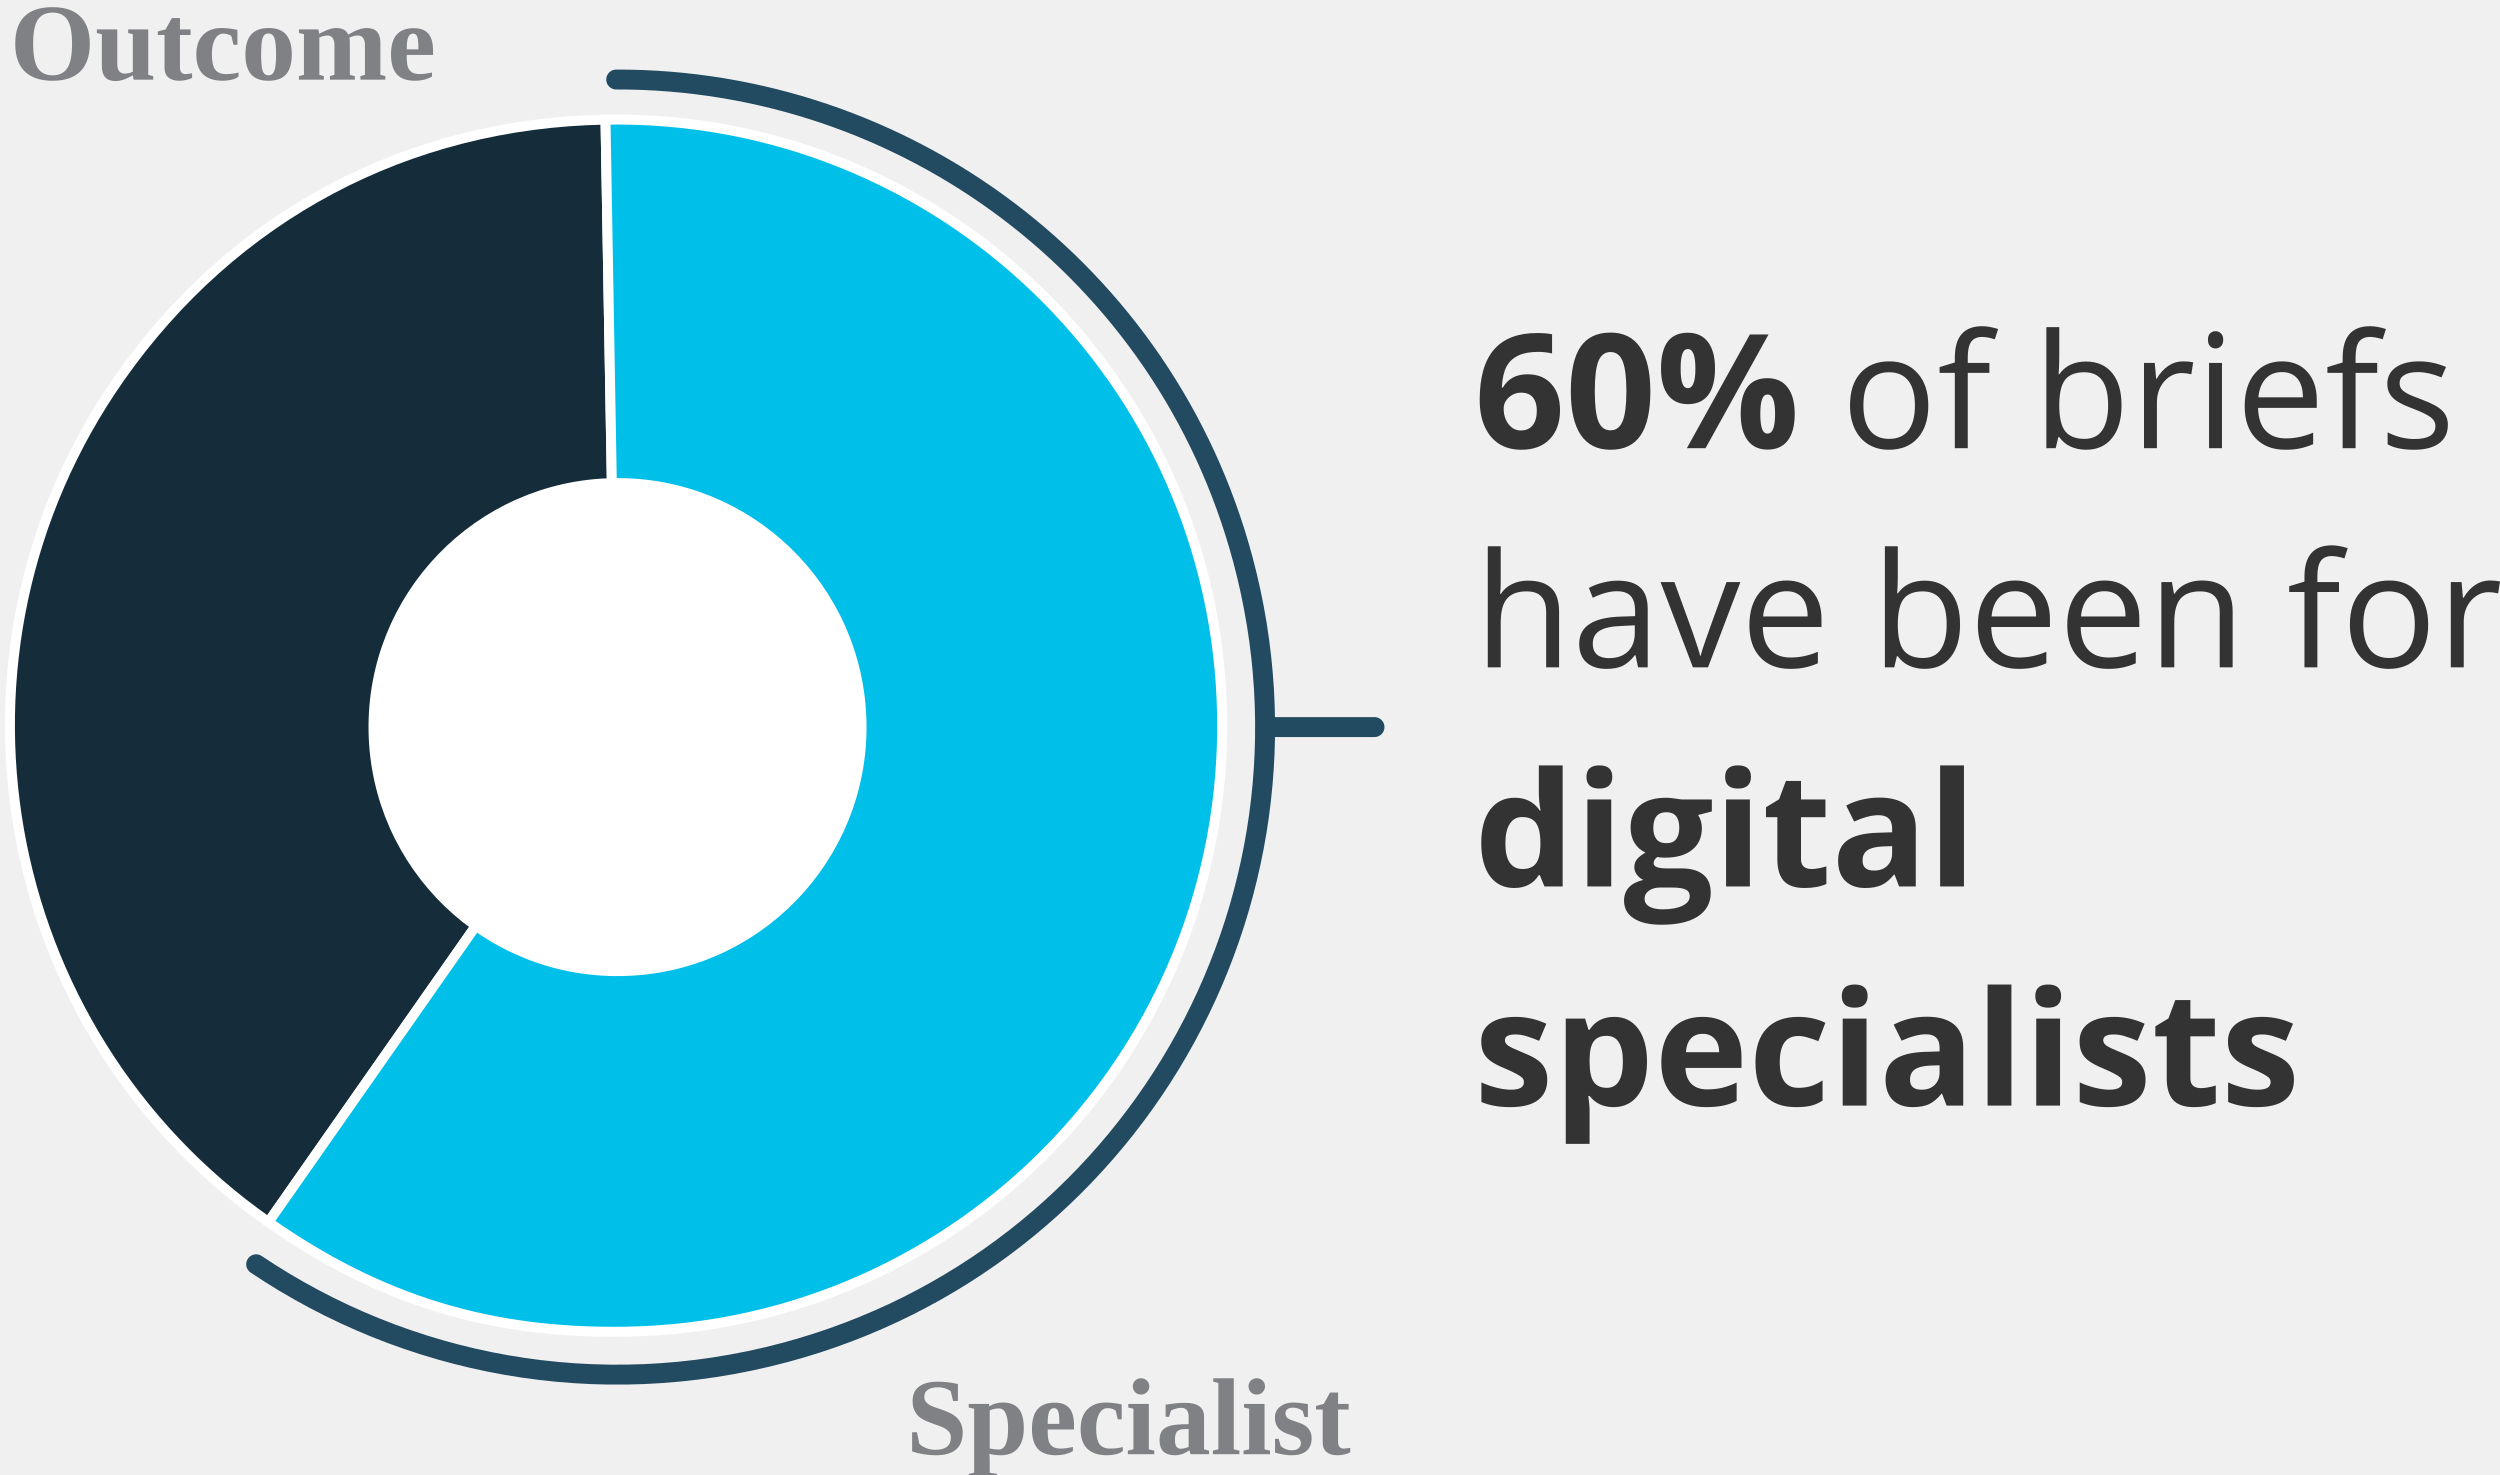
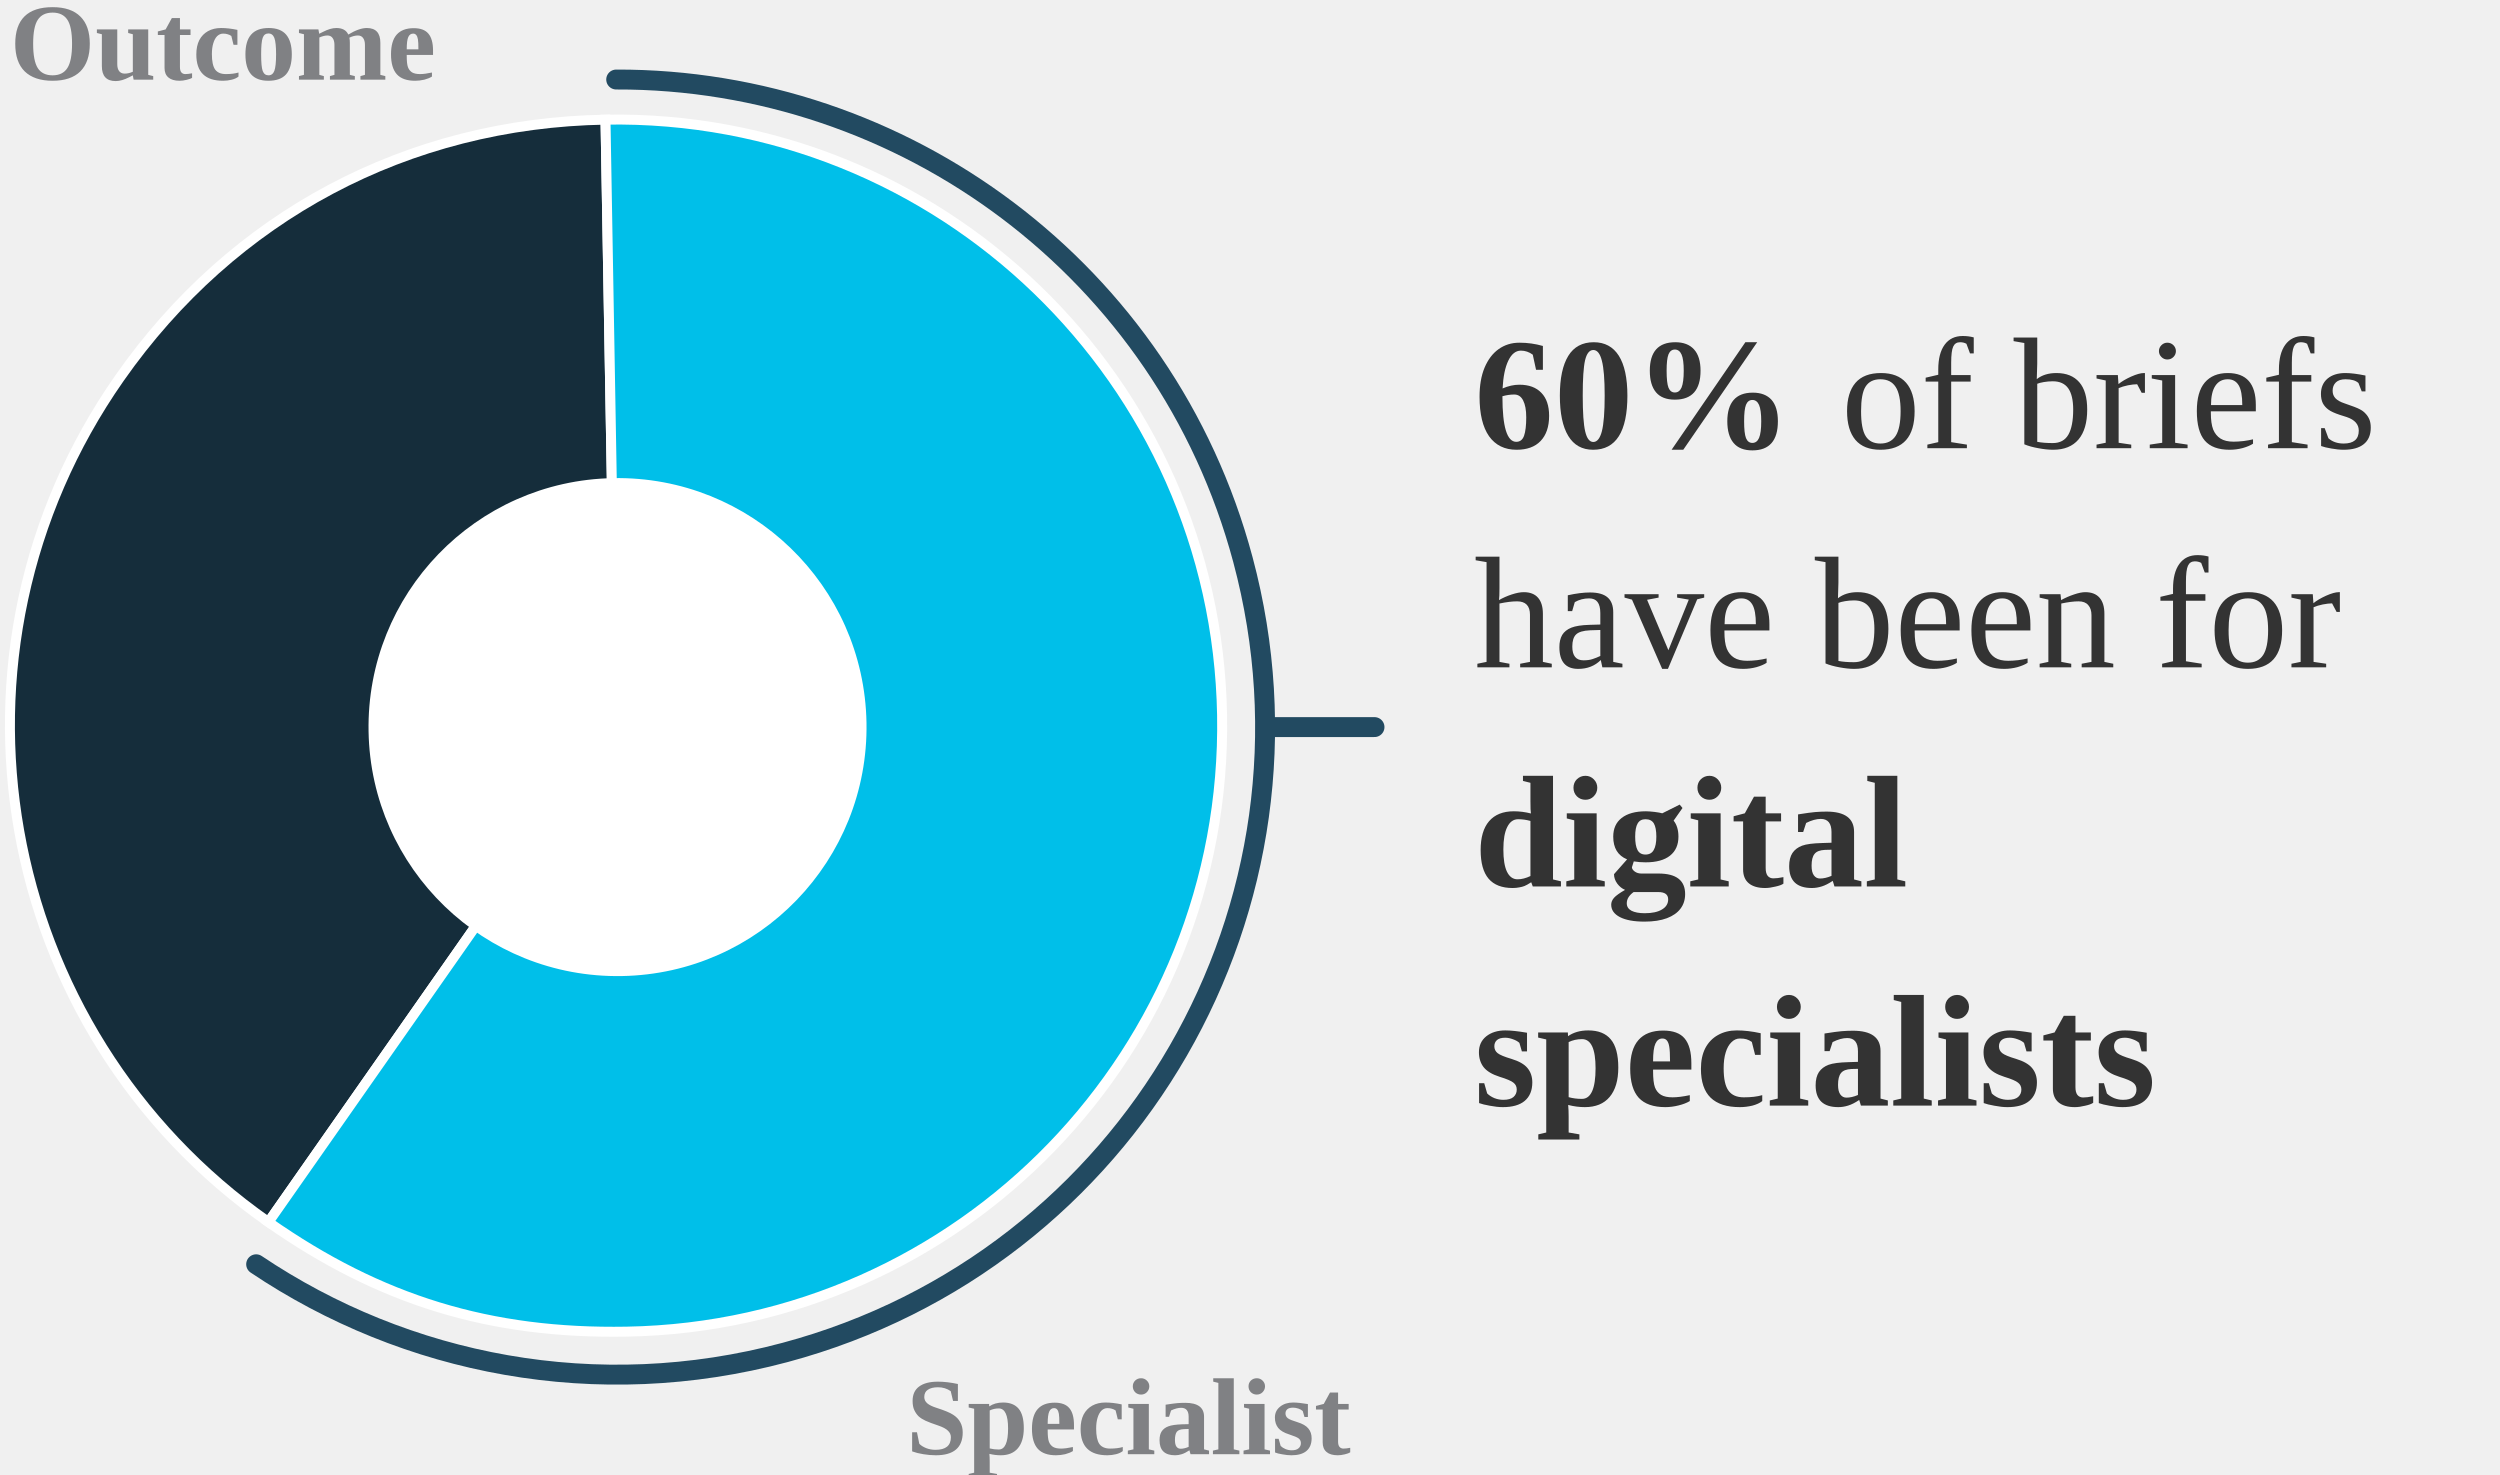
<svg xmlns="http://www.w3.org/2000/svg" width="251px" height="148px" viewBox="0 0 251 148" version="1.1">
  <defs />
  <g id="Jan-monthly-report-greater-than-768px" stroke="none" stroke-width="1" fill="none" fill-rule="evenodd" transform="translate(-737, -903)">
    <g id="56%-of-briefs-have-been-for-digital-specialists" transform="translate(738, 897)">
-       <text id="60%-of-briefs-have-b" font-family="OpenSans-Bold, Open Sans" font-size="16" font-weight="bold" line-spacing="22" fill="#333333">
+       <text id="60%-of-briefs-have-b" font-size="16" font-weight="bold" line-spacing="22" fill="#333333">
        <tspan x="147" y="51">60% </tspan>
-         <tspan x="183.836" y="51" font-family="OpenSans, Open Sans" font-weight="normal">of briefs </tspan>
-         <tspan x="147" y="73" font-family="OpenSans, Open Sans" font-weight="normal">have been for</tspan>
+         <tspan x="183.836" y="51" font-weight="normal">of briefs </tspan>
+         <tspan x="147" y="73" font-weight="normal">have been for</tspan>
        <tspan x="250.219" y="73"> </tspan>
        <tspan x="147" y="95">digital </tspan>
        <tspan x="147" y="117">specialists</tspan>
      </text>
      <g id="Group-2" stroke-width="1" fill-rule="evenodd" transform="translate(-3, 1)">
        <g id="Group-13" transform="translate(64, 78) scale(-1, 1) rotate(1) translate(-64, -78) translate(3, 17)">
          <g id="Group-12" transform="translate(61, 61) scale(-1, 1) translate(-61, -61) " stroke="#FFFFFF">
            <path d="M60.856,60.852 L25.089,110.082 C-2.101,90.328 -8.128,52.273 11.626,25.084 C23.321,8.988 40.96,-0 60.856,-0 L60.856,60.852 Z" id="Fill-1" fill="#152D3B" />
            <path d="M60.856,60.852 L60.856,-0 C94.464,-0 121.708,27.245 121.708,60.852 C121.708,94.459 94.464,121.704 60.856,121.704 C47.144,121.704 36.182,118.141 25.089,110.082 L60.856,60.852 Z" id="Fill-4" fill="#00BFE9" />
          </g>
          <circle id="Oval-Copy-2" fill="#FFFFFF" cx="61" cy="61" r="25" />
        </g>
        <g id="Group" transform="translate(72, 77) scale(-1, 1) translate(-72, -77) " stroke="#224A61" stroke-linecap="round" stroke-width="2">
          <path d="M4,78 L14,78" id="Line-Copy-15" transform="translate(9, 79) scale(-1, 1) translate(-9, -79) " />
          <path d="M80.695,140.893 C108.502,133.523 128.997,108.184 128.997,78.058 C128.997,42.16 99.895,13.058 63.997,13.058 C44.444,13.058 26.908,21.691 14.992,35.353" id="Oval-4-Copy-2" transform="translate(71.99454, 76.97563) rotate(-165) translate(-71.99454, -76.97563) " />
        </g>
      </g>
-       <text id="Outcome-Copy-3" font-family=".HelveticaNeueDeskInterface-Bold, SFNS Display" font-size="11" font-weight="bold" fill="#808184">
+       <text id="Outcome-Copy-3" font-size="11" font-weight="bold" fill="#808184">
        <tspan x="0" y="14">Outcome</tspan>
      </text>
-       <text id="Specialist-Copy-2" font-family=".HelveticaNeueDeskInterface-Bold, SFNS Display" font-size="11" font-weight="bold" fill="#808184">
+       <text id="Specialist-Copy-2" font-size="11" font-weight="bold" fill="#808184">
        <tspan x="90" y="152">Specialist</tspan>
      </text>
    </g>
  </g>
</svg>
